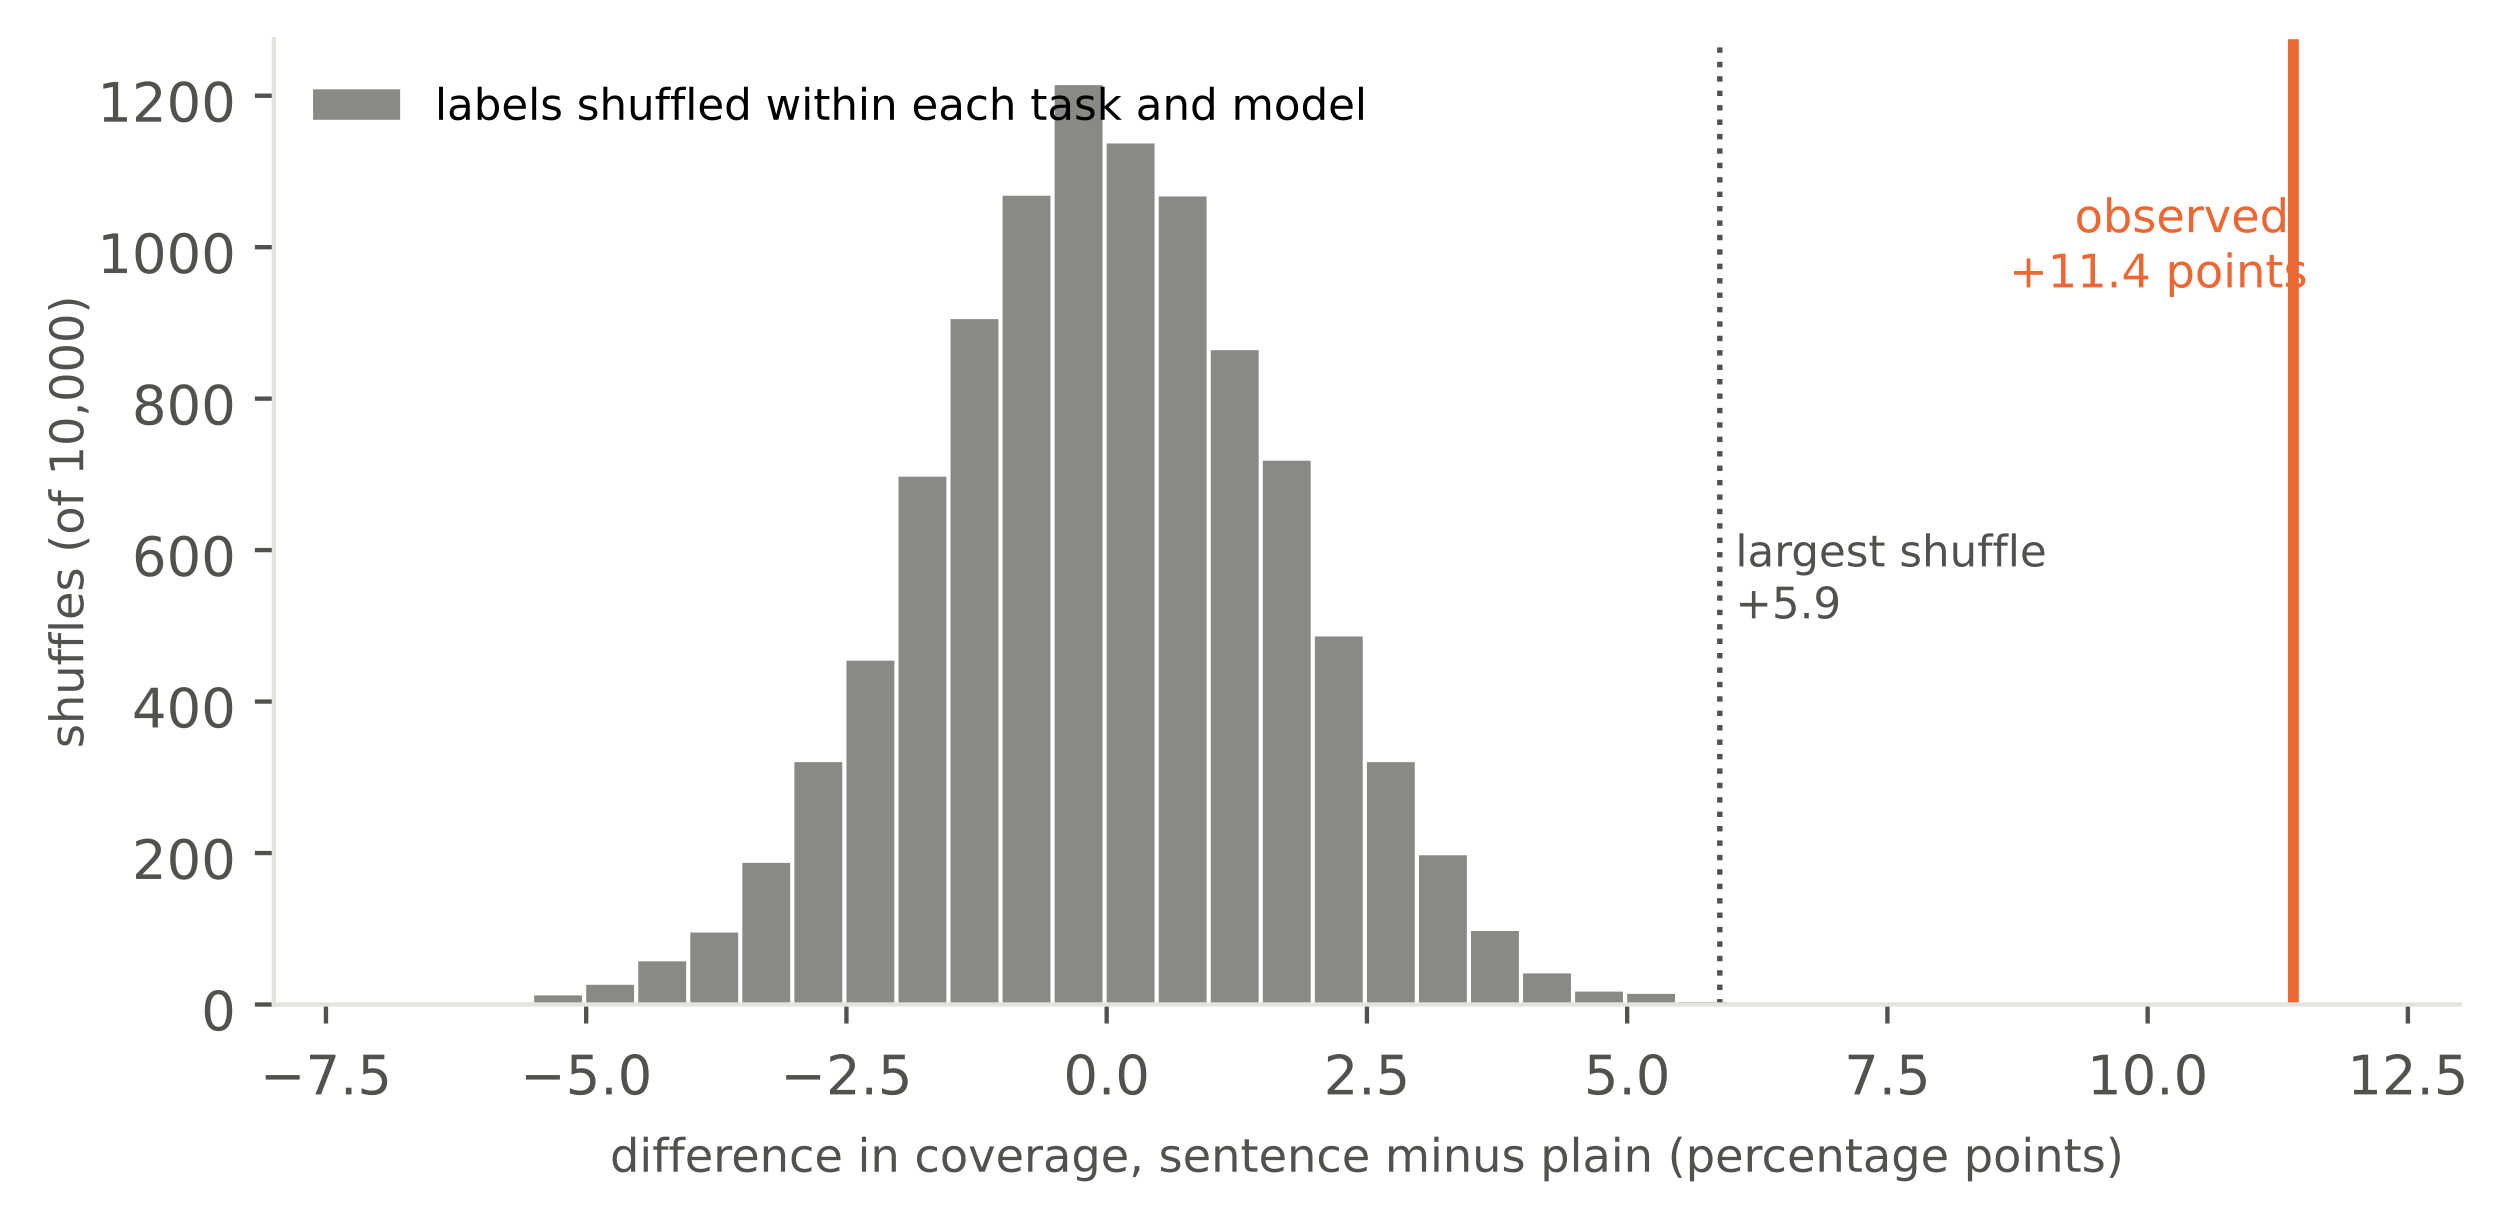
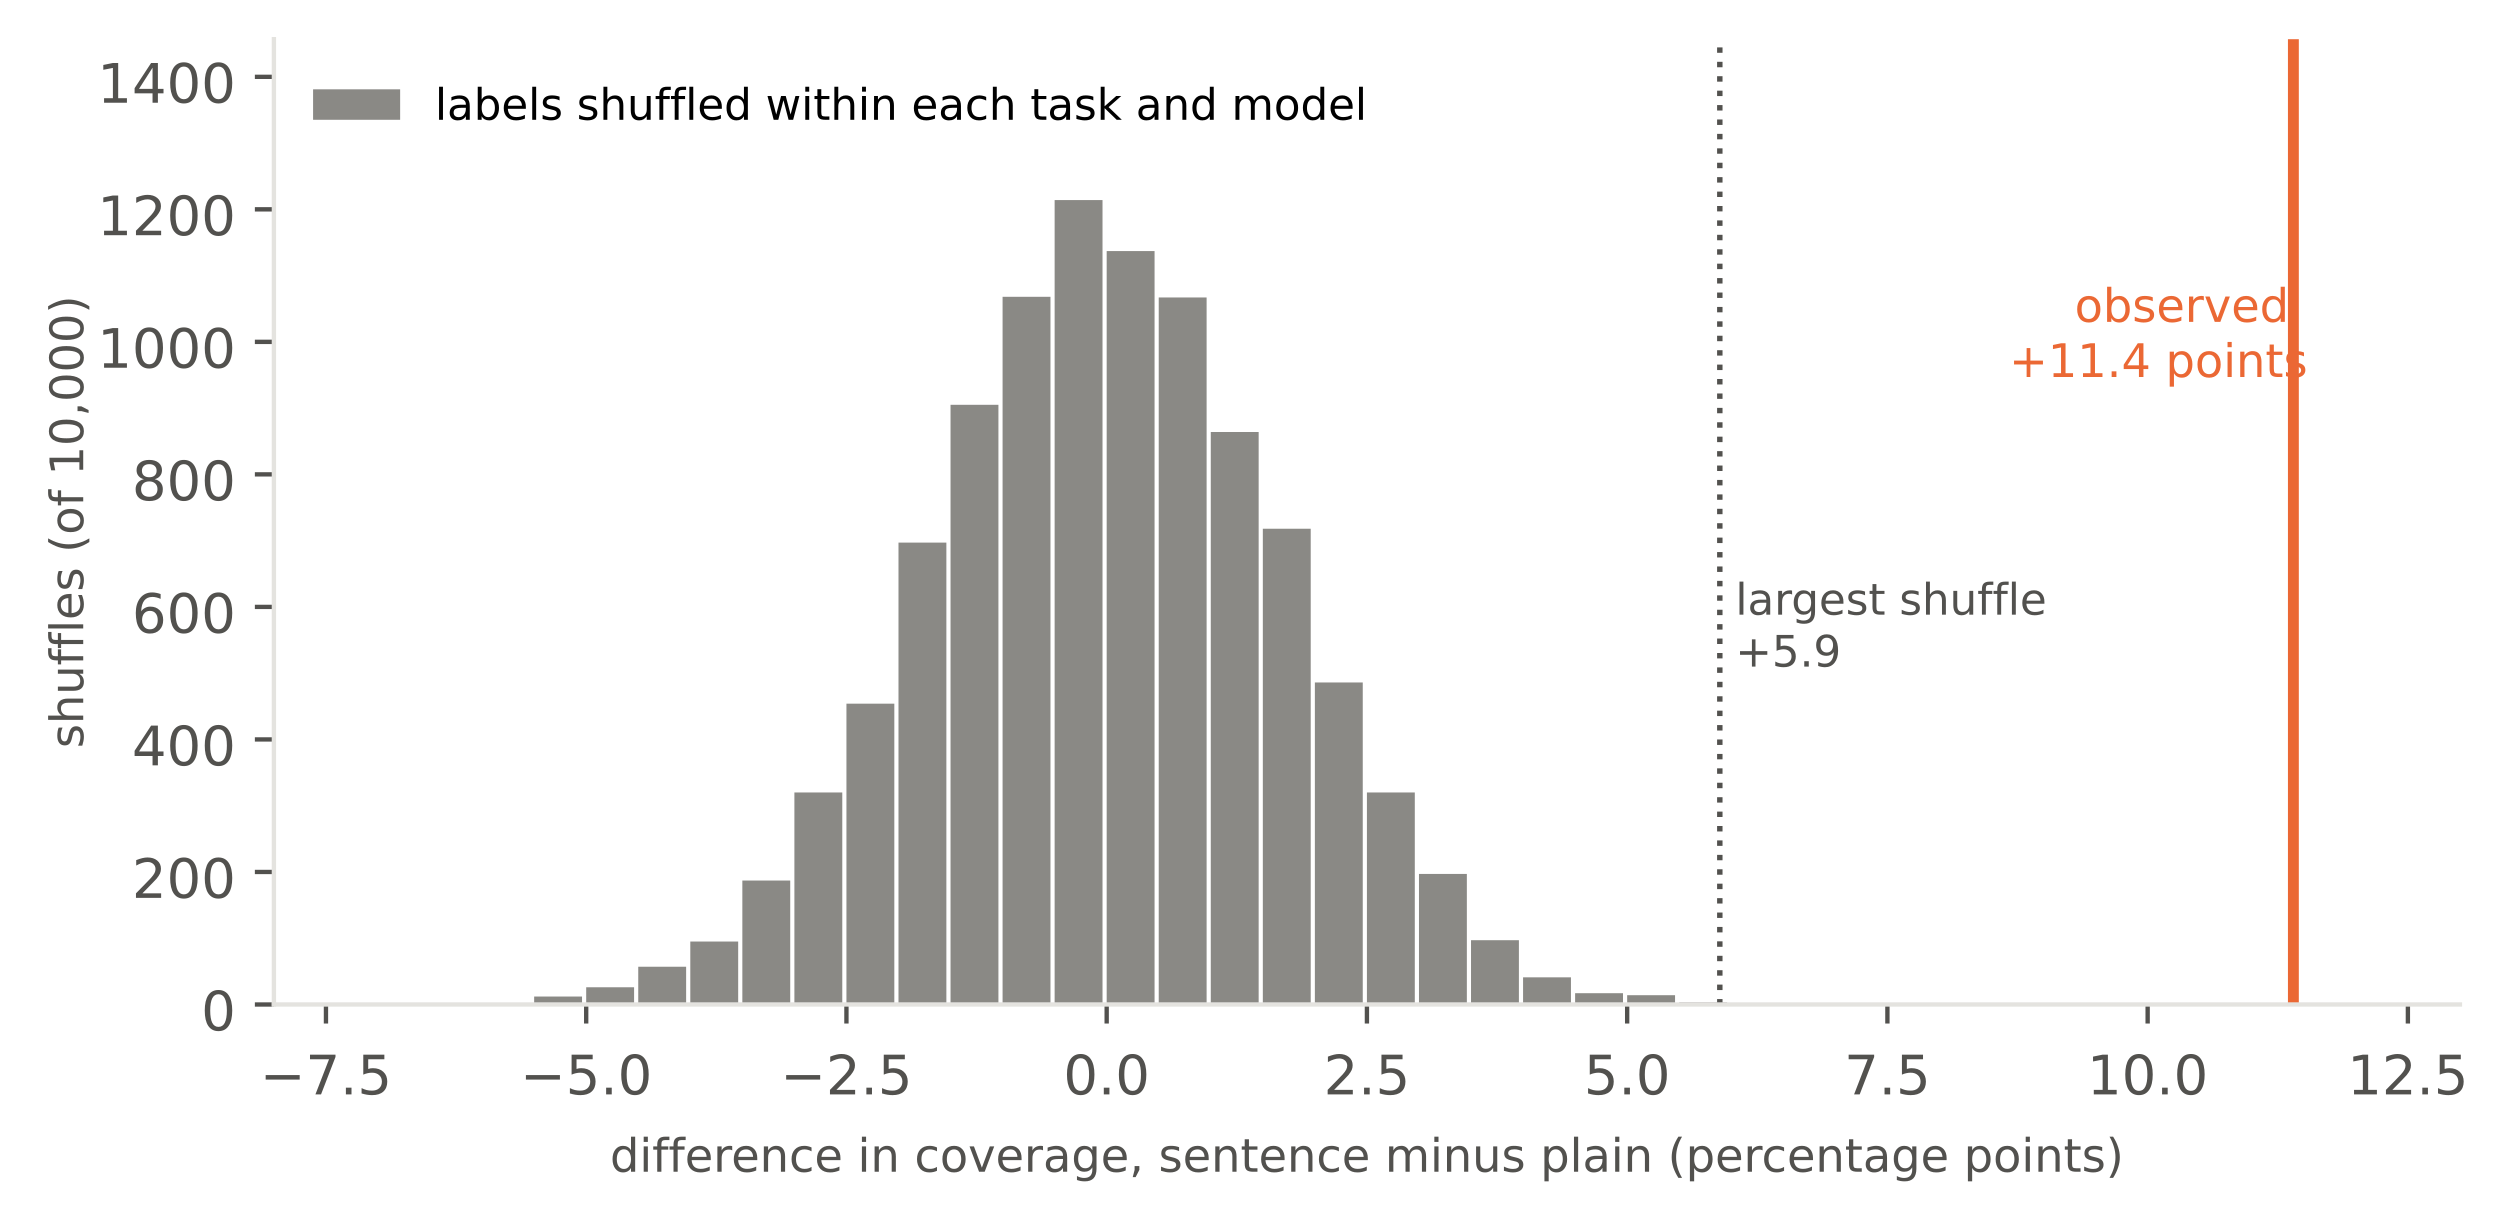
<svg xmlns="http://www.w3.org/2000/svg" xmlns:xlink="http://www.w3.org/1999/xlink" width="459.463pt" height="224.361pt" viewBox="0 0 459.463 224.361" version="1.1">
  <defs>
    <style type="text/css">*{stroke-linejoin: round; stroke-linecap: butt}</style>
  </defs>
  <g id="figure_1">
    <g id="patch_1">
      <path d="M 0 224.361  L 459.463 224.361  L 459.463 0  L 0 0  L 0 224.361  z " style="fill: none" />
    </g>
    <g id="axes_1">
      <g id="patch_2">
        <path d="M 50.34 184.608  L 452.1 184.608  L 452.1 7.2  L 50.34 7.2  L 50.34 184.608  z " style="fill: none" />
      </g>
      <g id="patch_3">
-         <path d="M 193.826 184.608  L 202.626 184.608  L 202.626 15.648  L 193.826 15.648  z " clip-path="url(#p25addb48a4)" style="fill: #8a8985" />
+         <path d="M 193.826 184.608  L 202.626 184.608  L 202.626 36.768  L 193.826 36.768  z " clip-path="url(#p25addb48a4)" style="fill: #8a8985" />
      </g>
      <g id="patch_4">
-         <path d="M 184.26 184.608  L 193.06 184.608  L 193.06 35.968  L 184.26 35.968  z " clip-path="url(#p25addb48a4)" style="fill: #8a8985" />
+         <path d="M 184.26 184.608  L 193.06 184.608  L 193.06 54.548  L 184.26 54.548  z " clip-path="url(#p25addb48a4)" style="fill: #8a8985" />
      </g>
      <g id="patch_5">
-         <path d="M 174.694 184.608  L 183.495 184.608  L 183.495 58.653  L 174.694 58.653  z " clip-path="url(#p25addb48a4)" style="fill: #8a8985" />
+         <path d="M 174.694 184.608  L 183.495 184.608  L 183.495 74.398  L 174.694 74.398  z " clip-path="url(#p25addb48a4)" style="fill: #8a8985" />
      </g>
      <g id="patch_6">
-         <path d="M 165.129 184.608  L 173.929 184.608  L 173.929 87.602  L 165.129 87.602  z " clip-path="url(#p25addb48a4)" style="fill: #8a8985" />
+         <path d="M 165.129 184.608  L 173.929 184.608  L 173.929 99.728  L 165.129 99.728  z " clip-path="url(#p25addb48a4)" style="fill: #8a8985" />
      </g>
      <g id="patch_7">
-         <path d="M 155.563 184.608  L 164.363 184.608  L 164.363 121.422  L 155.563 121.422  z " clip-path="url(#p25addb48a4)" style="fill: #8a8985" />
+         <path d="M 155.563 184.608  L 164.363 184.608  L 164.363 129.32  L 155.563 129.32  z " clip-path="url(#p25addb48a4)" style="fill: #8a8985" />
      </g>
      <g id="patch_8">
-         <path d="M 145.997 184.608  L 154.798 184.608  L 154.798 140.072  L 145.997 140.072  z " clip-path="url(#p25addb48a4)" style="fill: #8a8985" />
+         <path d="M 145.997 184.608  L 154.798 184.608  L 154.798 145.639  L 145.997 145.639  z " clip-path="url(#p25addb48a4)" style="fill: #8a8985" />
      </g>
      <g id="patch_9">
-         <path d="M 136.431 184.608  L 145.232 184.608  L 145.232 158.582  L 136.431 158.582  z " clip-path="url(#p25addb48a4)" style="fill: #8a8985" />
+         <path d="M 136.431 184.608  L 145.232 184.608  L 145.232 161.835  L 136.431 161.835  z " clip-path="url(#p25addb48a4)" style="fill: #8a8985" />
      </g>
      <g id="patch_10">
-         <path d="M 126.866 184.608  L 135.666 184.608  L 135.666 171.386  L 126.866 171.386  z " clip-path="url(#p25addb48a4)" style="fill: #8a8985" />
+         <path d="M 126.866 184.608  L 135.666 184.608  L 135.666 173.039  L 126.866 173.039  z " clip-path="url(#p25addb48a4)" style="fill: #8a8985" />
      </g>
      <g id="patch_11">
-         <path d="M 117.3 184.608  L 126.1 184.608  L 126.1 176.675  L 117.3 176.675  z " clip-path="url(#p25addb48a4)" style="fill: #8a8985" />
+         <path d="M 117.3 184.608  L 126.1 184.608  L 126.1 177.667  L 117.3 177.667  z " clip-path="url(#p25addb48a4)" style="fill: #8a8985" />
      </g>
      <g id="patch_12">
-         <path d="M 107.734 184.608  L 116.535 184.608  L 116.535 180.989  L 107.734 180.989  z " clip-path="url(#p25addb48a4)" style="fill: #8a8985" />
+         <path d="M 107.734 184.608  L 116.535 184.608  L 116.535 181.442  L 107.734 181.442  z " clip-path="url(#p25addb48a4)" style="fill: #8a8985" />
      </g>
      <g id="patch_13">
-         <path d="M 98.169 184.608  L 106.969 184.608  L 106.969 182.938  L 98.169 182.938  z " clip-path="url(#p25addb48a4)" style="fill: #8a8985" />
+         <path d="M 98.169 184.608  L 106.969 184.608  L 106.969 183.147  L 98.169 183.147  z " clip-path="url(#p25addb48a4)" style="fill: #8a8985" />
      </g>
      <g id="patch_14">
-         <path d="M 88.603 184.608  L 97.403 184.608  L 97.403 184.33  L 88.603 184.33  z " clip-path="url(#p25addb48a4)" style="fill: #8a8985" />
+         <path d="M 88.603 184.608  L 97.403 184.608  L 97.403 184.364  L 88.603 184.364  z " clip-path="url(#p25addb48a4)" style="fill: #8a8985" />
      </g>
      <g id="patch_15">
-         <path d="M 79.037 184.608  L 87.838 184.608  L 87.838 184.469  L 79.037 184.469  z " clip-path="url(#p25addb48a4)" style="fill: #8a8985" />
+         <path d="M 79.037 184.608  L 87.838 184.608  L 87.838 184.486  L 79.037 184.486  z " clip-path="url(#p25addb48a4)" style="fill: #8a8985" />
      </g>
      <g id="patch_16">
-         <path d="M 59.906 184.608  L 68.706 184.608  L 68.706 184.469  L 59.906 184.469  z " clip-path="url(#p25addb48a4)" style="fill: #8a8985" />
+         <path d="M 59.906 184.608  L 68.706 184.608  L 68.706 184.486  L 59.906 184.486  z " clip-path="url(#p25addb48a4)" style="fill: #8a8985" />
      </g>
      <g id="patch_17">
-         <path d="M 203.391 184.608  L 212.192 184.608  L 212.192 26.365  L 203.391 26.365  z " clip-path="url(#p25addb48a4)" style="fill: #8a8985" />
+         <path d="M 203.391 184.608  L 212.192 184.608  L 212.192 46.145  L 203.391 46.145  z " clip-path="url(#p25addb48a4)" style="fill: #8a8985" />
      </g>
      <g id="patch_18">
-         <path d="M 212.957 184.608  L 221.758 184.608  L 221.758 36.107  L 212.957 36.107  z " clip-path="url(#p25addb48a4)" style="fill: #8a8985" />
+         <path d="M 212.957 184.608  L 221.758 184.608  L 221.758 54.67  L 212.957 54.67  z " clip-path="url(#p25addb48a4)" style="fill: #8a8985" />
      </g>
      <g id="patch_19">
-         <path d="M 222.523 184.608  L 231.323 184.608  L 231.323 64.36  L 222.523 64.36  z " clip-path="url(#p25addb48a4)" style="fill: #8a8985" />
+         <path d="M 222.523 184.608  L 231.323 184.608  L 231.323 79.391  L 222.523 79.391  z " clip-path="url(#p25addb48a4)" style="fill: #8a8985" />
      </g>
      <g id="patch_20">
-         <path d="M 232.089 184.608  L 240.889 184.608  L 240.889 84.679  L 232.089 84.679  z " clip-path="url(#p25addb48a4)" style="fill: #8a8985" />
+         <path d="M 232.089 184.608  L 240.889 184.608  L 240.889 97.171  L 232.089 97.171  z " clip-path="url(#p25addb48a4)" style="fill: #8a8985" />
      </g>
      <g id="patch_21">
-         <path d="M 241.654 184.608  L 250.455 184.608  L 250.455 116.968  L 241.654 116.968  z " clip-path="url(#p25addb48a4)" style="fill: #8a8985" />
+         <path d="M 241.654 184.608  L 250.455 184.608  L 250.455 125.423  L 241.654 125.423  z " clip-path="url(#p25addb48a4)" style="fill: #8a8985" />
      </g>
      <g id="patch_22">
-         <path d="M 251.22 184.608  L 260.02 184.608  L 260.02 140.072  L 251.22 140.072  z " clip-path="url(#p25addb48a4)" style="fill: #8a8985" />
+         <path d="M 251.22 184.608  L 260.02 184.608  L 260.02 145.639  L 251.22 145.639  z " clip-path="url(#p25addb48a4)" style="fill: #8a8985" />
      </g>
      <g id="patch_23">
-         <path d="M 260.786 184.608  L 269.586 184.608  L 269.586 157.19  L 260.786 157.19  z " clip-path="url(#p25addb48a4)" style="fill: #8a8985" />
+         <path d="M 260.786 184.608  L 269.586 184.608  L 269.586 160.617  L 260.786 160.617  z " clip-path="url(#p25addb48a4)" style="fill: #8a8985" />
      </g>
      <g id="patch_24">
-         <path d="M 270.351 184.608  L 279.152 184.608  L 279.152 171.108  L 270.351 171.108  z " clip-path="url(#p25addb48a4)" style="fill: #8a8985" />
+         <path d="M 270.351 184.608  L 279.152 184.608  L 279.152 172.795  L 270.351 172.795  z " clip-path="url(#p25addb48a4)" style="fill: #8a8985" />
      </g>
      <g id="patch_25">
-         <path d="M 279.917 184.608  L 288.718 184.608  L 288.718 178.902  L 279.917 178.902  z " clip-path="url(#p25addb48a4)" style="fill: #8a8985" />
+         <path d="M 279.917 184.608  L 288.718 184.608  L 288.718 179.615  L 279.917 179.615  z " clip-path="url(#p25addb48a4)" style="fill: #8a8985" />
      </g>
      <g id="patch_26">
-         <path d="M 289.483 184.608  L 298.283 184.608  L 298.283 182.242  L 289.483 182.242  z " clip-path="url(#p25addb48a4)" style="fill: #8a8985" />
+         <path d="M 289.483 184.608  L 298.283 184.608  L 298.283 182.538  L 289.483 182.538  z " clip-path="url(#p25addb48a4)" style="fill: #8a8985" />
      </g>
      <g id="patch_27">
-         <path d="M 299.049 184.608  L 307.849 184.608  L 307.849 182.66  L 299.049 182.66  z " clip-path="url(#p25addb48a4)" style="fill: #8a8985" />
+         <path d="M 299.049 184.608  L 307.849 184.608  L 307.849 182.903  L 299.049 182.903  z " clip-path="url(#p25addb48a4)" style="fill: #8a8985" />
      </g>
      <g id="patch_28">
-         <path d="M 308.614 184.608  L 317.415 184.608  L 317.415 184.19  L 308.614 184.19  z " clip-path="url(#p25addb48a4)" style="fill: #8a8985" />
+         <path d="M 308.614 184.608  L 317.415 184.608  L 317.415 184.243  L 308.614 184.243  z " clip-path="url(#p25addb48a4)" style="fill: #8a8985" />
      </g>
      <g id="matplotlib.axis_1">
        <g id="xtick_1">
          <g id="line2d_1">
            <defs>
              <path id="m76695bbce8" d="M 0 0  L 0 3.5  " style="stroke: #52514e; stroke-width: 0.8" />
            </defs>
            <g>
              <use xlink:href="#m76695bbce8" x="59.906" y="184.608" style="fill: #52514e; stroke: #52514e; stroke-width: 0.8" />
            </g>
          </g>
          <g id="text_1">
            <text style="font-size: 10px; font-family: 'Helvetica Neue', 'DejaVu Sans'; text-anchor: middle; fill: #52514e" x="59.906" y="201.128" transform="rotate(-0 59.90571 201.128)">−7.5</text>
          </g>
        </g>
        <g id="xtick_2">
          <g id="line2d_2">
            <g>
              <use xlink:href="#m76695bbce8" x="107.734" y="184.608" style="fill: #52514e; stroke: #52514e; stroke-width: 0.8" />
            </g>
          </g>
          <g id="text_2">
            <text style="font-size: 10px; font-family: 'Helvetica Neue', 'DejaVu Sans'; text-anchor: middle; fill: #52514e" x="107.734" y="201.128" transform="rotate(-0 107.7343 201.128)">−5.0</text>
          </g>
        </g>
        <g id="xtick_3">
          <g id="line2d_3">
            <g>
              <use xlink:href="#m76695bbce8" x="155.563" y="184.608" style="fill: #52514e; stroke: #52514e; stroke-width: 0.8" />
            </g>
          </g>
          <g id="text_3">
            <text style="font-size: 10px; font-family: 'Helvetica Neue', 'DejaVu Sans'; text-anchor: middle; fill: #52514e" x="155.563" y="201.128" transform="rotate(-0 155.5629 201.128)">−2.5</text>
          </g>
        </g>
        <g id="xtick_4">
          <g id="line2d_4">
            <g>
              <use xlink:href="#m76695bbce8" x="203.391" y="184.608" style="fill: #52514e; stroke: #52514e; stroke-width: 0.8" />
            </g>
          </g>
          <g id="text_4">
            <text style="font-size: 10px; font-family: 'Helvetica Neue', 'DejaVu Sans'; text-anchor: middle; fill: #52514e" x="203.391" y="201.128" transform="rotate(-0 203.3914 201.128)">0.0</text>
          </g>
        </g>
        <g id="xtick_5">
          <g id="line2d_5">
            <g>
              <use xlink:href="#m76695bbce8" x="251.22" y="184.608" style="fill: #52514e; stroke: #52514e; stroke-width: 0.8" />
            </g>
          </g>
          <g id="text_5">
            <text style="font-size: 10px; font-family: 'Helvetica Neue', 'DejaVu Sans'; text-anchor: middle; fill: #52514e" x="251.22" y="201.128" transform="rotate(-0 251.22 201.128)">2.5</text>
          </g>
        </g>
        <g id="xtick_6">
          <g id="line2d_6">
            <g>
              <use xlink:href="#m76695bbce8" x="299.049" y="184.608" style="fill: #52514e; stroke: #52514e; stroke-width: 0.8" />
            </g>
          </g>
          <g id="text_6">
            <text style="font-size: 10px; font-family: 'Helvetica Neue', 'DejaVu Sans'; text-anchor: middle; fill: #52514e" x="299.049" y="201.128" transform="rotate(-0 299.0486 201.128)">5.0</text>
          </g>
        </g>
        <g id="xtick_7">
          <g id="line2d_7">
            <g>
              <use xlink:href="#m76695bbce8" x="346.877" y="184.608" style="fill: #52514e; stroke: #52514e; stroke-width: 0.8" />
            </g>
          </g>
          <g id="text_7">
            <text style="font-size: 10px; font-family: 'Helvetica Neue', 'DejaVu Sans'; text-anchor: middle; fill: #52514e" x="346.877" y="201.128" transform="rotate(-0 346.8771 201.128)">7.5</text>
          </g>
        </g>
        <g id="xtick_8">
          <g id="line2d_8">
            <g>
              <use xlink:href="#m76695bbce8" x="394.706" y="184.608" style="fill: #52514e; stroke: #52514e; stroke-width: 0.8" />
            </g>
          </g>
          <g id="text_8">
            <text style="font-size: 10px; font-family: 'Helvetica Neue', 'DejaVu Sans'; text-anchor: middle; fill: #52514e" x="394.706" y="201.128" transform="rotate(-0 394.7057 201.128)">10.0</text>
          </g>
        </g>
        <g id="xtick_9">
          <g id="line2d_9">
            <g>
              <use xlink:href="#m76695bbce8" x="442.534" y="184.608" style="fill: #52514e; stroke: #52514e; stroke-width: 0.8" />
            </g>
          </g>
          <g id="text_9">
            <text style="font-size: 10px; font-family: 'Helvetica Neue', 'DejaVu Sans'; text-anchor: middle; fill: #52514e" x="442.534" y="201.128" transform="rotate(-0 442.5343 201.128)">12.5</text>
          </g>
        </g>
        <g id="text_10">
          <text style="font-size: 8.5px; font-family: 'Helvetica Neue', 'DejaVu Sans'; text-anchor: middle; fill: #52514e" x="251.22" y="215.35" transform="rotate(-0 251.22 215.35)">difference in coverage, sentence minus plain (percentage points)</text>
        </g>
      </g>
      <g id="matplotlib.axis_2">
        <g id="ytick_1">
          <g id="line2d_10">
            <defs>
              <path id="mbac4e56621" d="M 0 0  L -3.5 0  " style="stroke: #52514e; stroke-width: 0.8" />
            </defs>
            <g>
              <use xlink:href="#mbac4e56621" x="50.34" y="184.608" style="fill: #52514e; stroke: #52514e; stroke-width: 0.8" />
            </g>
          </g>
          <g id="text_11">
            <text style="font-size: 10px; font-family: 'Helvetica Neue', 'DejaVu Sans'; text-anchor: end; fill: #52514e" x="43.34" y="189.368" transform="rotate(-0 43.34 189.368)">0</text>
          </g>
        </g>
        <g id="ytick_2">
          <g id="line2d_11">
            <g>
-               <use xlink:href="#mbac4e56621" x="50.34" y="156.773" style="fill: #52514e; stroke: #52514e; stroke-width: 0.8" />
+               <use xlink:href="#mbac4e56621" x="50.34" y="160.252" style="fill: #52514e; stroke: #52514e; stroke-width: 0.8" />
            </g>
          </g>
          <g id="text_12">
-             <text style="font-size: 10px; font-family: 'Helvetica Neue', 'DejaVu Sans'; text-anchor: end; fill: #52514e" x="43.34" y="161.533" transform="rotate(-0 43.34 161.5327)">200</text>
+             <text style="font-size: 10px; font-family: 'Helvetica Neue', 'DejaVu Sans'; text-anchor: end; fill: #52514e" x="43.34" y="165.012" transform="rotate(-0 43.34 165.0122)">200</text>
          </g>
        </g>
        <g id="ytick_3">
          <g id="line2d_12">
            <g>
-               <use xlink:href="#mbac4e56621" x="50.34" y="128.937" style="fill: #52514e; stroke: #52514e; stroke-width: 0.8" />
+               <use xlink:href="#mbac4e56621" x="50.34" y="135.896" style="fill: #52514e; stroke: #52514e; stroke-width: 0.8" />
            </g>
          </g>
          <g id="text_13">
-             <text style="font-size: 10px; font-family: 'Helvetica Neue', 'DejaVu Sans'; text-anchor: end; fill: #52514e" x="43.34" y="133.697" transform="rotate(-0 43.34 133.6975)">400</text>
+             <text style="font-size: 10px; font-family: 'Helvetica Neue', 'DejaVu Sans'; text-anchor: end; fill: #52514e" x="43.34" y="140.656" transform="rotate(-0 43.34 140.6563)">400</text>
          </g>
        </g>
        <g id="ytick_4">
          <g id="line2d_13">
            <g>
-               <use xlink:href="#mbac4e56621" x="50.34" y="101.102" style="fill: #52514e; stroke: #52514e; stroke-width: 0.8" />
+               <use xlink:href="#mbac4e56621" x="50.34" y="111.54" style="fill: #52514e; stroke: #52514e; stroke-width: 0.8" />
            </g>
          </g>
          <g id="text_14">
-             <text style="font-size: 10px; font-family: 'Helvetica Neue', 'DejaVu Sans'; text-anchor: end; fill: #52514e" x="43.34" y="105.862" transform="rotate(-0 43.34 105.8622)">600</text>
+             <text style="font-size: 10px; font-family: 'Helvetica Neue', 'DejaVu Sans'; text-anchor: end; fill: #52514e" x="43.34" y="116.3" transform="rotate(-0 43.34 116.3005)">600</text>
          </g>
        </g>
        <g id="ytick_5">
          <g id="line2d_14">
            <g>
-               <use xlink:href="#mbac4e56621" x="50.34" y="73.267" style="fill: #52514e; stroke: #52514e; stroke-width: 0.8" />
+               <use xlink:href="#mbac4e56621" x="50.34" y="87.185" style="fill: #52514e; stroke: #52514e; stroke-width: 0.8" />
            </g>
          </g>
          <g id="text_15">
-             <text style="font-size: 10px; font-family: 'Helvetica Neue', 'DejaVu Sans'; text-anchor: end; fill: #52514e" x="43.34" y="78.027" transform="rotate(-0 43.34 78.02698)">800</text>
+             <text style="font-size: 10px; font-family: 'Helvetica Neue', 'DejaVu Sans'; text-anchor: end; fill: #52514e" x="43.34" y="91.945" transform="rotate(-0 43.34 91.94461)">800</text>
          </g>
        </g>
        <g id="ytick_6">
          <g id="line2d_15">
            <g>
-               <use xlink:href="#mbac4e56621" x="50.34" y="45.432" style="fill: #52514e; stroke: #52514e; stroke-width: 0.8" />
+               <use xlink:href="#mbac4e56621" x="50.34" y="62.829" style="fill: #52514e; stroke: #52514e; stroke-width: 0.8" />
            </g>
          </g>
          <g id="text_16">
-             <text style="font-size: 10px; font-family: 'Helvetica Neue', 'DejaVu Sans'; text-anchor: end; fill: #52514e" x="43.34" y="50.192" transform="rotate(-0 43.34 50.19172)">1000</text>
+             <text style="font-size: 10px; font-family: 'Helvetica Neue', 'DejaVu Sans'; text-anchor: end; fill: #52514e" x="43.34" y="67.589" transform="rotate(-0 43.34 67.58876)">1000</text>
          </g>
        </g>
        <g id="ytick_7">
          <g id="line2d_16">
            <g>
-               <use xlink:href="#mbac4e56621" x="50.34" y="17.596" style="fill: #52514e; stroke: #52514e; stroke-width: 0.8" />
+               <use xlink:href="#mbac4e56621" x="50.34" y="38.473" style="fill: #52514e; stroke: #52514e; stroke-width: 0.8" />
            </g>
          </g>
          <g id="text_17">
-             <text style="font-size: 10px; font-family: 'Helvetica Neue', 'DejaVu Sans'; text-anchor: end; fill: #52514e" x="43.34" y="22.356" transform="rotate(-0 43.34 22.35647)">1200</text>
-           </g>
-         </g>
-         <g id="text_18">
+             <text style="font-size: 10px; font-family: 'Helvetica Neue', 'DejaVu Sans'; text-anchor: end; fill: #52514e" x="43.34" y="43.233" transform="rotate(-0 43.34 43.23291)">1200</text>
+           </g>
+         </g>
+         <g id="ytick_8">
+           <g id="line2d_17">
+             <g>
+               <use xlink:href="#mbac4e56621" x="50.34" y="14.117" style="fill: #52514e; stroke: #52514e; stroke-width: 0.8" />
+             </g>
+           </g>
+           <g id="text_18">
+             <text style="font-size: 10px; font-family: 'Helvetica Neue', 'DejaVu Sans'; text-anchor: end; fill: #52514e" x="43.34" y="18.877" transform="rotate(-0 43.34 18.87706)">1400</text>
+           </g>
+         </g>
+         <g id="text_19">
          <text style="font-size: 8.5px; font-family: 'Helvetica Neue', 'DejaVu Sans'; text-anchor: middle; fill: #52514e" x="15.292" y="95.904" transform="rotate(-90 15.292 95.904)">shuffles (of 10,000)</text>
        </g>
      </g>
-       <g id="line2d_17">
+       <g id="line2d_18">
        <path d="M 421.49 184.608  L 421.49 7.2  " clip-path="url(#p25addb48a4)" style="fill: none; stroke: #eb6834; stroke-width: 2; stroke-linecap: square" />
      </g>
-       <g id="line2d_18">
+       <g id="line2d_19">
        <path d="M 316.076 184.608  L 316.076 7.2  " clip-path="url(#p25addb48a4)" style="fill: none; stroke-dasharray: 1,1.65; stroke-dashoffset: 0; stroke: #52514e" />
      </g>
      <g id="patch_29">
        <path d="M 50.34 184.608  L 50.34 7.2  " style="fill: none; stroke: #e4e3df; stroke-width: 0.8; stroke-linejoin: miter; stroke-linecap: square" />
      </g>
      <g id="patch_30">
        <path d="M 50.34 184.608  L 452.1 184.608  " style="fill: none; stroke: #e4e3df; stroke-width: 0.8; stroke-linejoin: miter; stroke-linecap: square" />
      </g>
-       <g id="text_19">
-         <text style="font-size: 8.5px; font-family: 'Helvetica Neue', 'DejaVu Sans'; fill: #eb6834" transform="translate(381.2871 42.6787)">observed</text>
-         <text style="font-size: 8.5px; font-family: 'Helvetica Neue', 'DejaVu Sans'; fill: #eb6834" transform="translate(369.245 52.8192)">+11.4 points</text>
-       </g>
      <g id="text_20">
-         <text style="font-size: 8px; font-family: 'Helvetica Neue', 'DejaVu Sans'; fill: #52514e" transform="translate(318.9453 104.1008)">largest shuffle</text>
-         <text style="font-size: 8px; font-family: 'Helvetica Neue', 'DejaVu Sans'; fill: #52514e" transform="translate(318.9453 113.6448)">+5.9</text>
+         <text style="font-size: 8.5px; font-family: 'Helvetica Neue', 'DejaVu Sans'; fill: #eb6834" transform="translate(381.2871 59.1523)">observed</text>
+         <text style="font-size: 8.5px; font-family: 'Helvetica Neue', 'DejaVu Sans'; fill: #eb6834" transform="translate(369.245 69.2928)">+11.4 points</text>
+       </g>
+       <g id="text_21">
+         <text style="font-size: 8px; font-family: 'Helvetica Neue', 'DejaVu Sans'; fill: #52514e" transform="translate(318.9453 112.9712)">largest shuffle</text>
+         <text style="font-size: 8px; font-family: 'Helvetica Neue', 'DejaVu Sans'; fill: #52514e" transform="translate(318.9453 122.5152)">+5.9</text>
      </g>
      <g id="legend_1">
        <g id="patch_31">
          <path d="M 57.54 22.016  L 73.54 22.016  L 73.54 16.416  L 57.54 16.416  z " style="fill: #8a8985" />
        </g>
-         <g id="text_21">
+         <g id="text_22">
          <text style="font-size: 8px; font-family: 'Helvetica Neue', 'DejaVu Sans'; text-anchor: start" x="79.94" y="22.016" transform="rotate(-0 79.94 22.016)">labels shuffled within each task and model</text>
        </g>
      </g>
    </g>
  </g>
  <defs>
    <clipPath id="p25addb48a4">
      <rect x="50.34" y="7.2" width="401.76" height="177.408" />
    </clipPath>
  </defs>
</svg>
